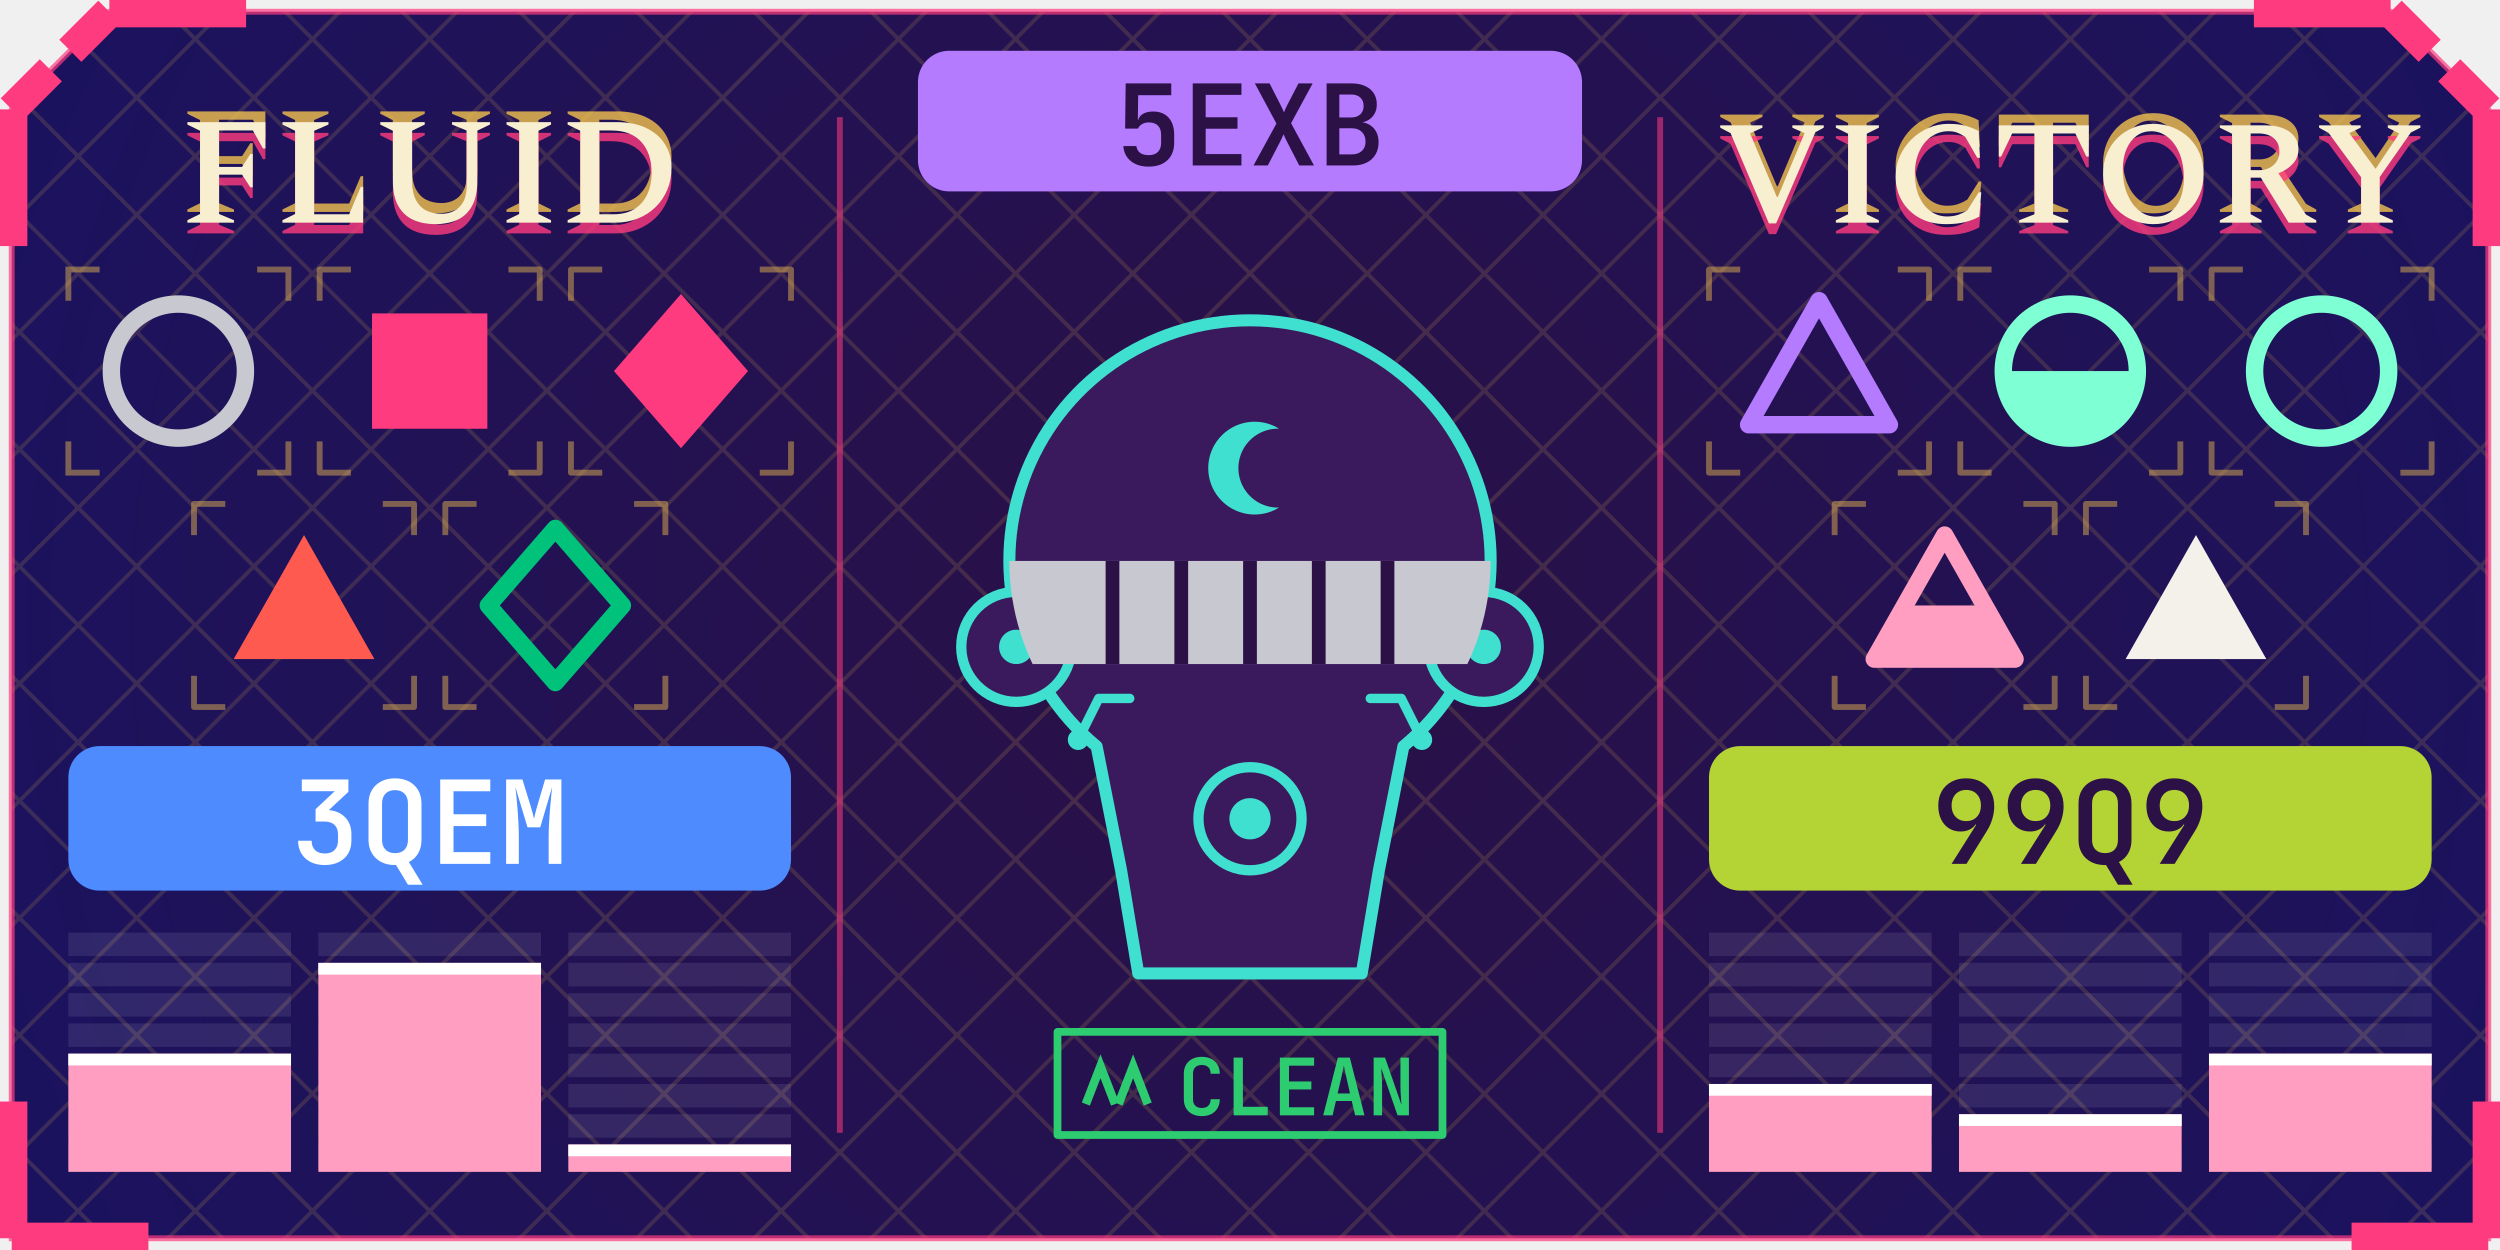
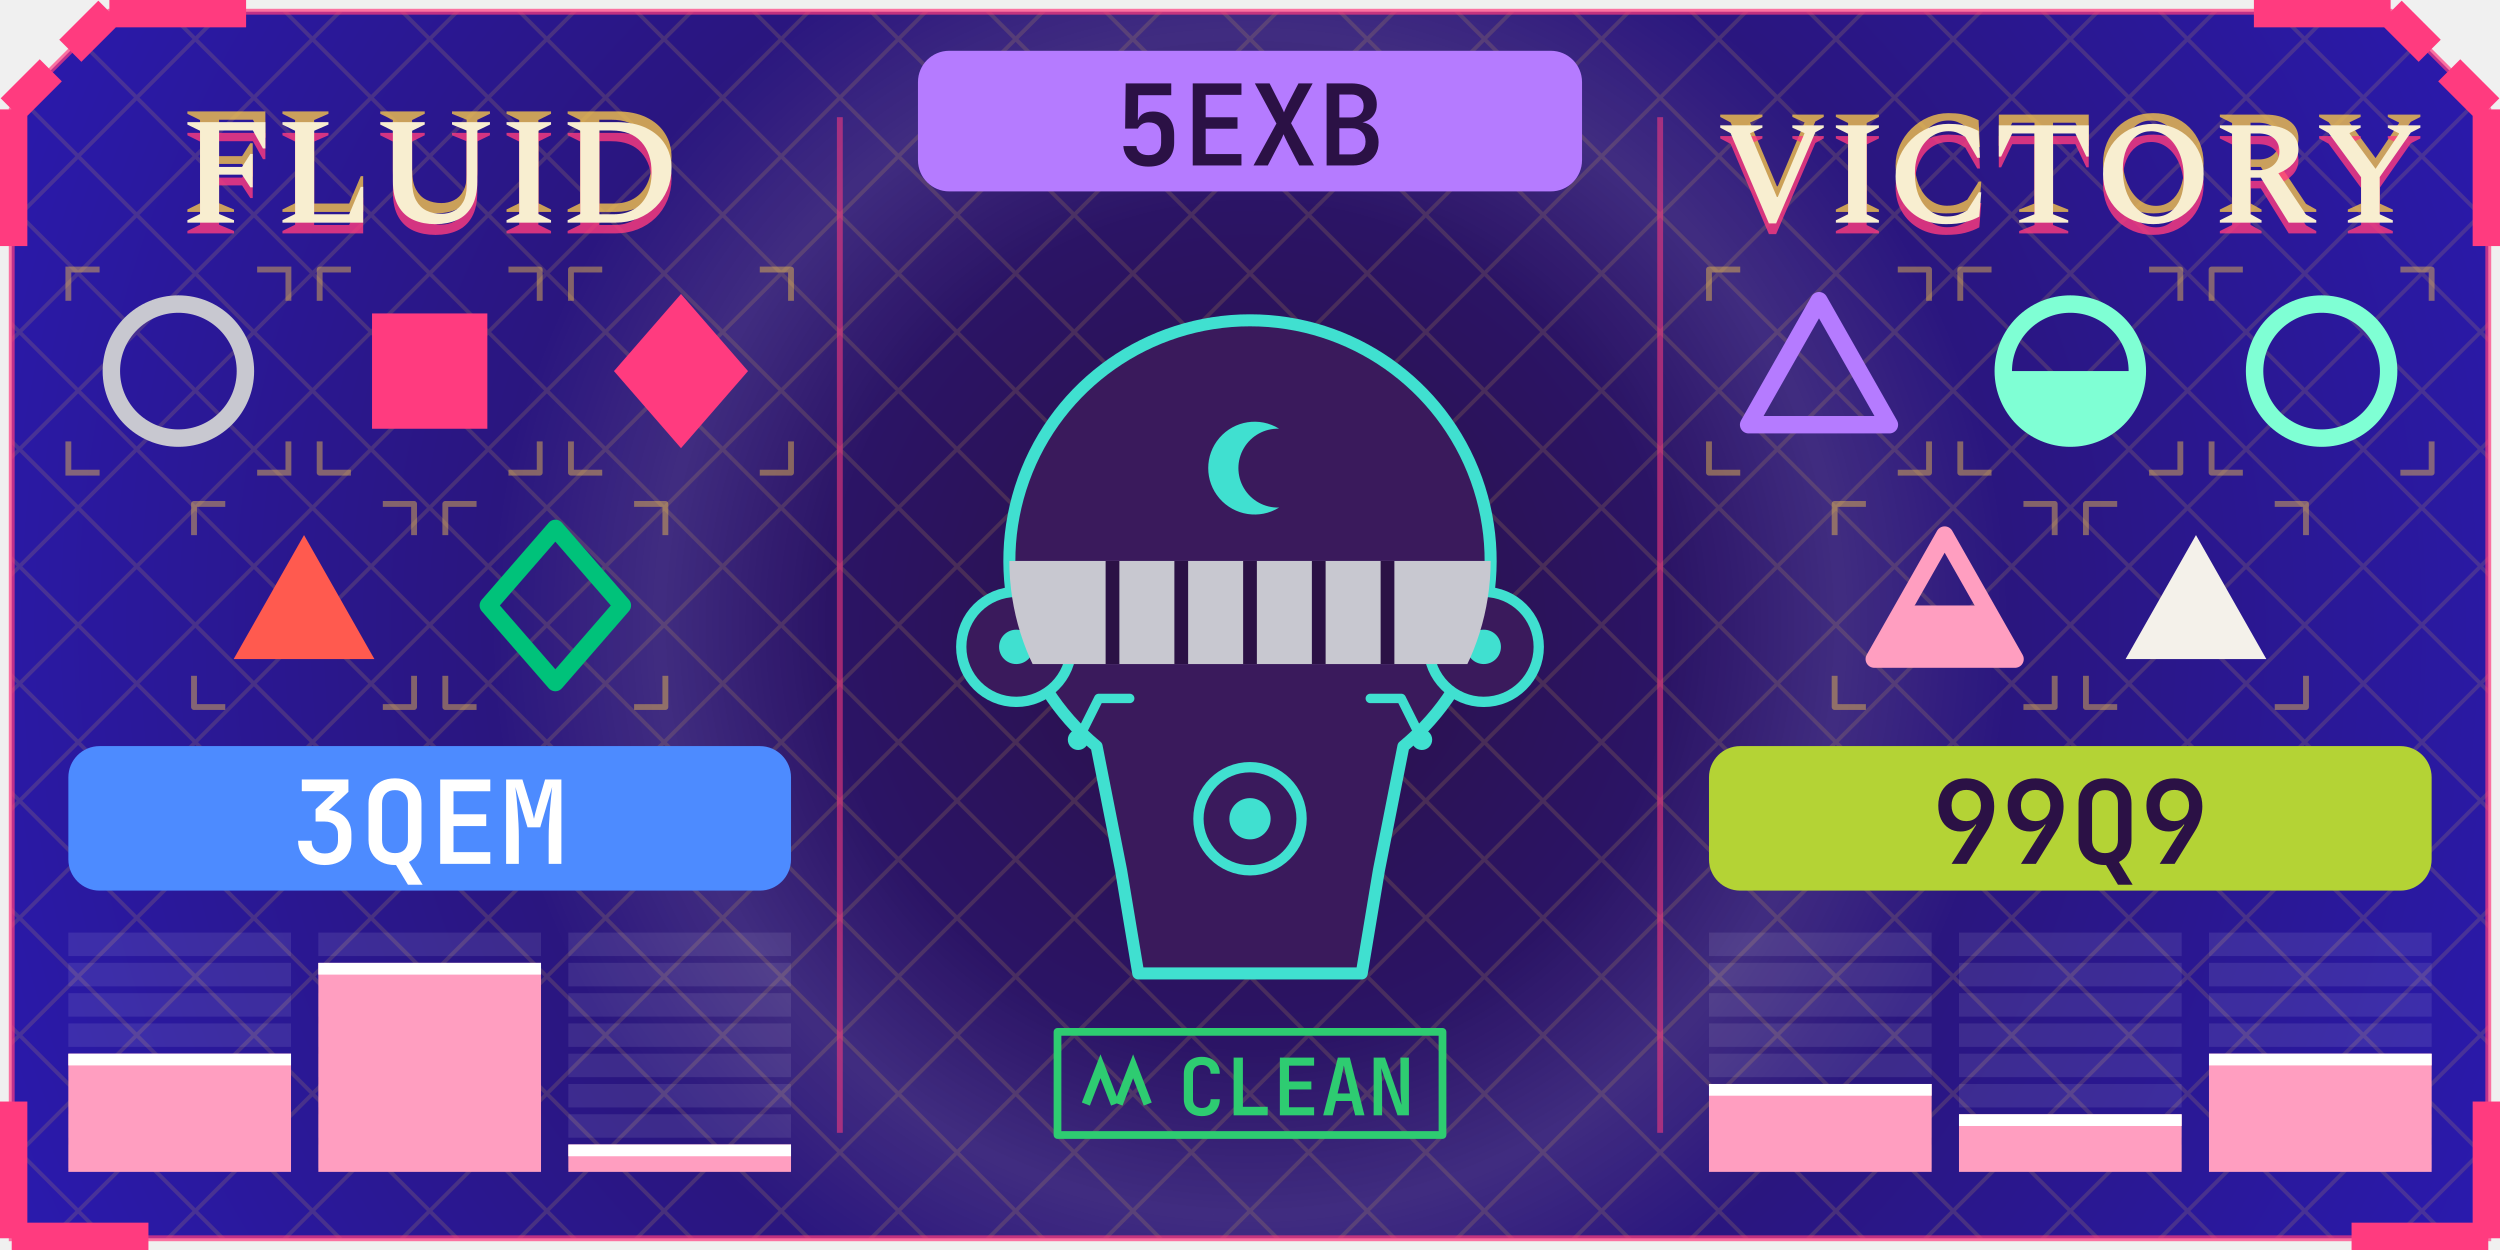
<svg xmlns="http://www.w3.org/2000/svg" viewBox="0 0 960 480" width="320" height="160">
  <defs>
    <radialGradient id="lg0" gradientUnits="userSpaceOnUse" cx="480" cy="240" r="540">
      <stop offset="0" stop-color="#2B1145" />
-       <stop offset="1" stop-color="#1A1260" />
+       <stop offset="1" stop-color="#2A1AB0" />
    </radialGradient>
    <clipPath id="c1">
      <path d="M4.5 42L42 4.5L918 4.5L955.5 42L955.5 475.5L4.5 475.5Z" />
    </clipPath>
-     <clipPath id="c2">
+     <radialGradient id="lg2" gradientUnits="userSpaceOnUse" cx="480" cy="240" r="540">
+       <stop offset="0" stop-color="#FFFFFF" stop-opacity="0" />
+       <stop offset="0.3" stop-color="#FFFFFF" stop-opacity="0" />
+       <stop offset="0.42" stop-color="#FFFFFF" stop-opacity="0.1" />
+       <stop offset="0.54" stop-color="#FFFFFF" stop-opacity="0" />
+       <stop offset="1" stop-color="#FFFFFF" stop-opacity="0" />
+     </radialGradient>
+     <clipPath id="c3">
      <path d="M421.1 286.6C391.08 261.76 379.86 220.76 393.06 184.1C406.26 147.44 441.04 123 480 123C518.96 123 553.74 147.44 566.94 184.1C580.14 220.76 568.92 261.76 538.9 286.6L529.5 334.2L522.9 373.8L437.1 373.8L430.5 334.2Z" />
    </clipPath>
-     <clipPath id="c3">
+     <clipPath id="c4">
      <path d="M761.54 142.5L828.46 142.5L828.46 178.54L761.54 178.54Z" />
    </clipPath>
-     <clipPath id="c4">
+     <clipPath id="c5">
      <path d="M713.29 232.5L780.21 232.5L780.21 268.54L713.29 268.54Z" />
    </clipPath>
  </defs>
  <path d="M4.5 42L42 4.5L918 4.5L955.5 42L955.5 475.5L4.5 475.5Z" fill="url(#lg0)" />
  <g clip-path="url(#c1)">
+     <path d="M0 0L960 0L960 480L0 480Z" fill="url(#lg2)" />
    <path d="M-480 480L0 0M-480 0L0 480M-435 480L45 0M-435 0L45 480M-390 480L90 0M-390 0L90 480M-345 480L135 0M-345 0L135 480M-300 480L180 0M-300 0L180 480M-255 480L225 0M-255 0L225 480M-210 480L270 0M-210 0L270 480M-165 480L315 0M-165 0L315 480M-120 480L360 0M-120 0L360 480M-75 480L405 0M-75 0L405 480M-30 480L450 0M-30 0L450 480M15 480L495 0M15 0L495 480M60 480L540 0M60 0L540 480M105 480L585 0M105 0L585 480M150 480L630 0M150 0L630 480M195 480L675 0M195 0L675 480M240 480L720 0M240 0L720 480M285 480L765 0M285 0L765 480M330 480L810 0M330 0L810 480M375 480L855 0M375 0L855 480M420 480L900 0M420 0L900 480M465 480L945 0M465 0L945 480M510 480L990 0M510 0L990 480M555 480L1035 0M555 0L1035 480M600 480L1080 0M600 0L1080 480M645 480L1125 0M645 0L1125 480M690 480L1170 0M690 0L1170 480M735 480L1215 0M735 0L1215 480M780 480L1260 0M780 0L1260 480M825 480L1305 0M825 0L1305 480M870 480L1350 0M870 0L1350 480M915 480L1395 0M915 0L1395 480" fill="none" stroke="#F2C14E" stroke-opacity="0.15" stroke-width="1.5" />
  </g>
  <path d="M4.5 42L42 4.5L918 4.5L955.5 42L955.5 475.5L4.5 475.5Z" fill="none" stroke="#FF3B7F" stroke-opacity="0.7" stroke-width="2.25" />
  <path d="M4.5 42L4.5 94.5M4.5 42L19.5 27M42 4.5L27 19.5M42 4.5L94.5 4.5M918 4.5L865.5 4.5M918 4.5L933 19.5M955.5 42L940.5 27M955.5 42L955.5 94.5M955.5 475.5L955.5 423M955.5 475.5L903 475.5M4.5 475.5L57 475.5M4.5 475.5L4.5 423" fill="none" stroke="#FF3B7F" stroke-width="12" />
  <path d="M322.5 45L322.5 435M637.5 45L637.5 435" fill="none" stroke="#FF3B7F" stroke-opacity="0.55" stroke-width="2.25" />
  <path d="M421.1 286.6C391.08 261.76 379.86 220.76 393.06 184.1C406.26 147.44 441.04 123 480 123C518.96 123 553.74 147.44 566.94 184.1C580.14 220.76 568.92 261.76 538.9 286.6L529.5 334.2L522.9 373.8L437.1 373.8L430.5 334.2Z" fill="#3A1A5C" />
  <path d="M421.1 286.6C391.08 261.76 379.86 220.76 393.06 184.1C406.26 147.44 441.04 123 480 123C518.96 123 553.74 147.44 566.94 184.1C580.14 220.76 568.92 261.76 538.9 286.6L529.5 334.2L522.9 373.8L437.1 373.8L430.5 334.2Z" fill="none" stroke="#40E0D0" stroke-width="4.62" stroke-linecap="round" stroke-linejoin="round" />
  <path d="M411.36 248.4C411.36 260.06 401.9 269.52 390.24 269.52C378.58 269.52 369.12 260.06 369.12 248.4C369.12 236.74 378.58 227.28 390.24 227.28C401.9 227.28 411.36 236.74 411.36 248.4" fill="#3A1A5C" />
  <path d="M411.36 248.4C411.36 260.06 401.9 269.52 390.24 269.52C378.58 269.52 369.12 260.06 369.12 248.4C369.12 236.74 378.58 227.28 390.24 227.28C401.9 227.28 411.36 236.74 411.36 248.4" fill="none" stroke="#40E0D0" stroke-width="3.96" stroke-linecap="round" stroke-linejoin="round" />
  <path d="M396.84 248.4C396.84 252.05 393.89 255 390.24 255C386.59 255 383.64 252.05 383.64 248.4C383.64 244.75 386.59 241.8 390.24 241.8C393.89 241.8 396.84 244.75 396.84 248.4" fill="#40E0D0" />
  <path d="M590.88 248.4C590.88 260.06 581.42 269.52 569.76 269.52C558.1 269.52 548.64 260.06 548.64 248.4C548.64 236.74 558.1 227.28 569.76 227.28C581.42 227.28 590.88 236.74 590.88 248.4" fill="#3A1A5C" />
  <path d="M590.88 248.4C590.88 260.06 581.42 269.52 569.76 269.52C558.1 269.52 548.64 260.06 548.64 248.4C548.64 236.74 558.1 227.28 569.76 227.28C581.42 227.28 590.88 236.74 590.88 248.4" fill="none" stroke="#40E0D0" stroke-width="3.96" stroke-linecap="round" stroke-linejoin="round" />
  <path d="M576.36 248.4C576.36 252.05 573.41 255 569.76 255C566.11 255 563.16 252.05 563.16 248.4C563.16 244.75 566.11 241.8 569.76 241.8C573.41 241.8 576.36 244.75 576.36 248.4" fill="#40E0D0" />
  <path d="M491.18 194.9C483.71 199.54 473.98 198.03 468.25 191.36C462.53 184.69 462.53 174.83 468.25 168.16C473.98 161.49 483.71 159.98 491.18 164.62L491.18 164.62C485.66 164.44 480.47 167.29 477.66 172.05C474.84 176.8 474.84 182.72 477.66 187.47C480.47 192.23 485.66 195.08 491.18 194.9Z" fill="#40E0D0" />
-   <g clip-path="url(#c2)">
+   <g clip-path="url(#c3)">
    <path d="M387.6 215.4L572.4 215.4L572.4 255L387.6 255Z" fill="#C8C8D0" />
    <path d="M424.56 215.4L429.84 215.4L429.84 255L424.56 255Z" fill="#2B1145" />
    <path d="M450.96 215.4L456.24 215.4L456.24 255L450.96 255Z" fill="#2B1145" />
    <path d="M477.36 215.4L482.64 215.4L482.64 255L477.36 255Z" fill="#2B1145" />
    <path d="M503.76 215.4L509.04 215.4L509.04 255L503.76 255Z" fill="#2B1145" />
    <path d="M530.16 215.4L535.44 215.4L535.44 255L530.16 255Z" fill="#2B1145" />
  </g>
  <path d="M499.8 314.4C499.8 325.34 490.94 334.2 480 334.2C469.06 334.2 460.2 325.34 460.2 314.4C460.2 303.46 469.06 294.6 480 294.6C490.94 294.6 499.8 303.46 499.8 314.4" fill="none" stroke="#40E0D0" stroke-width="3.96" stroke-linecap="round" stroke-linejoin="round" />
  <path d="M487.92 314.4C487.92 318.77 484.37 322.32 480 322.32C475.63 322.32 472.08 318.77 472.08 314.4C472.08 310.03 475.63 306.48 480 306.48C484.37 306.48 487.92 310.03 487.92 314.4" fill="#40E0D0" />
  <path d="M433.8 268.2L421.92 268.2L414 284.04" fill="none" stroke="#40E0D0" stroke-width="3.63" stroke-linecap="round" stroke-linejoin="round" />
  <path d="M417.96 284.04C417.96 286.23 416.19 288 414 288C411.81 288 410.04 286.23 410.04 284.04C410.04 281.85 411.81 280.08 414 280.08C416.19 280.08 417.96 281.85 417.96 284.04" fill="#40E0D0" />
  <path d="M526.2 268.2L538.08 268.2L546 284.04" fill="none" stroke="#40E0D0" stroke-width="3.63" stroke-linecap="round" stroke-linejoin="round" />
  <path d="M549.96 284.04C549.96 286.23 548.19 288 546 288C543.81 288 542.04 286.23 542.04 284.04C542.04 281.85 543.81 280.08 546 280.08C548.19 280.08 549.96 281.85 549.96 284.04" fill="#40E0D0" />
  <path d="M406.08 396.24L553.92 396.24L553.92 435.84L406.08 435.84Z" fill="none" stroke="#2ECC71" stroke-width="2.97" stroke-linejoin="round" />
  <path d="M416.97 423.96L422.58 409.44L428.19 423.96M429.51 423.96L435.12 409.44L440.73 423.96" fill="none" stroke="#2ECC71" stroke-width="3.3" />
  <path d="M461.51 428.59Q459.41 428.59 457.85 427.8Q456.29 427.01 455.44 425.54Q454.59 424.07 454.59 422.1L454.59 412.32Q454.59 410.32 455.44 408.86Q456.29 407.4 457.85 406.61Q459.41 405.82 461.51 405.82Q463.63 405.82 465.17 406.63Q466.7 407.43 467.55 408.87Q468.4 410.32 468.4 412.32L464.88 412.32Q464.88 410.68 464 409.82Q463.12 408.95 461.51 408.95Q459.9 408.95 459 409.82Q458.11 410.68 458.11 412.32L458.11 422.1Q458.11 423.71 459 424.59Q459.9 425.47 461.51 425.47Q463.12 425.47 464 424.59Q464.88 423.71 464.88 422.1L468.4 422.1Q468.4 424.04 467.55 425.51Q466.7 426.98 465.17 427.79Q463.63 428.59 461.51 428.59ZM473.71 428.29L473.71 406.13L477.27 406.13L477.27 425.01L486.8 425.01L486.8 428.29ZM491.47 428.29L491.47 406.13L504.62 406.13L504.62 409.22L494.97 409.22L494.97 415.27L503.56 415.27L503.56 418.36L494.97 418.36L494.97 425.19L504.62 425.19L504.62 428.29ZM508.11 428.29L513.73 406.13L518.34 406.13L523.96 428.29L520.38 428.29L519.07 422.79L513 422.79L511.72 428.29ZM513.64 419.88L518.4 419.88L517.01 413.72Q516.64 412.14 516.39 410.89Q516.13 409.65 516.04 409.16Q515.94 409.65 515.7 410.88Q515.46 412.11 515.09 413.69ZM527.48 428.29L527.48 406.13L531.85 406.13L538.17 424.28Q538.11 423.37 538 422.11Q537.9 420.85 537.83 419.5Q537.77 418.15 537.77 417.09L537.77 406.13L541.02 406.13L541.02 428.29L536.65 428.29L530.37 410.13Q530.46 410.95 530.53 412.17Q530.61 413.38 530.67 414.67Q530.73 415.96 530.73 417.06L530.73 428.29Z" fill="#2ECC71" />
  <path d="M71.96 81.38L71.96 80.44L76.81 78.04L76.81 46.1L71.96 43.7L71.96 42.77L101.91 42.77L101.91 52.89L100.97 52.89L97.11 45.98L84.12 45.98L84.12 59.96L92.96 59.96L96.12 54.99L97.05 54.99L97.05 67.8L96.12 67.8L92.96 62.95L84.12 62.95L84.12 78.04L89.86 80.44L89.86 81.38ZM108.46 81.38L108.46 80.44L113.32 78.04L113.32 46.1L108.46 43.7L108.46 42.77L126.13 42.77L126.13 43.7L120.63 46.1L120.63 78.16L134.08 78.16L138.53 67.63L139.46 67.63L139.46 81.38ZM167.25 81.96Q162.46 81.96 158.77 80.32Q155.08 78.68 152.98 75.03Q150.87 71.37 150.87 65.46L150.87 46.1L146.02 43.7L146.02 42.77L163.1 42.77L163.1 43.7L158.24 46.1L158.24 65.11Q158.24 69.97 159.76 72.78Q161.29 75.58 163.83 76.78Q166.37 77.98 169.53 77.98Q172.11 77.98 174.3 76.9Q176.5 75.82 177.84 73.45Q179.19 71.08 179.19 67.16L179.19 45.98L173.57 43.7L173.57 42.77L188.14 42.77L188.14 43.7L183.28 46.04L183.28 65.46Q183.28 71.37 181.23 75.03Q179.19 78.68 175.56 80.32Q171.93 81.96 167.25 81.96ZM194.51 81.38L194.51 80.44L199.37 78.04L199.37 46.1L194.51 43.7L194.51 42.77L211.6 42.77L211.6 43.7L206.74 46.1L206.74 78.04L211.6 80.44L211.6 81.38ZM217.97 81.38L217.97 80.44L222.83 78.04L222.83 46.1L217.97 43.7L217.97 42.77L236.75 42.77Q243.48 42.77 248.19 45.05Q252.9 47.33 255.38 51.31Q257.87 55.28 257.87 60.31Q257.87 64.88 256.26 68.71Q254.65 72.54 251.76 75.38Q248.86 78.22 244.91 79.8Q240.96 81.38 236.34 81.38ZM234.76 45.98L230.14 45.98L230.14 78.16L235.64 78.16Q240.26 78.16 243.51 76.2Q246.75 74.24 248.48 70.64Q250.21 67.04 250.21 62.13Q250.21 54.76 246.26 50.37Q242.31 45.98 234.76 45.98Z" fill="#F2C14E" fill-opacity="0.8" />
  <path d="M71.96 89.63L71.96 88.69L76.81 86.29L76.81 54.35L71.96 51.95L71.96 51.02L101.91 51.02L101.91 61.14L100.97 61.14L97.11 54.23L84.12 54.23L84.12 68.21L92.96 68.21L96.12 63.24L97.05 63.24L97.05 76.05L96.12 76.05L92.96 71.2L84.12 71.2L84.12 86.29L89.86 88.69L89.86 89.63ZM108.46 89.63L108.46 88.69L113.32 86.29L113.32 54.35L108.46 51.95L108.46 51.02L126.13 51.02L126.13 51.95L120.63 54.35L120.63 86.41L134.08 86.41L138.53 75.88L139.46 75.88L139.46 89.63ZM167.25 90.21Q162.46 90.21 158.77 88.57Q155.08 86.93 152.98 83.28Q150.87 79.62 150.87 73.71L150.87 54.35L146.02 51.95L146.02 51.02L163.1 51.02L163.1 51.95L158.24 54.35L158.24 73.36Q158.24 78.22 159.76 81.03Q161.29 83.83 163.83 85.03Q166.37 86.23 169.53 86.23Q172.11 86.23 174.3 85.15Q176.5 84.07 177.84 81.7Q179.19 79.33 179.19 75.41L179.19 54.23L173.57 51.95L173.57 51.02L188.14 51.02L188.14 51.95L183.28 54.29L183.28 73.71Q183.28 79.62 181.23 83.28Q179.19 86.93 175.56 88.57Q171.93 90.21 167.25 90.21ZM194.51 89.63L194.51 88.69L199.37 86.29L199.37 54.35L194.51 51.95L194.51 51.02L211.6 51.02L211.6 51.95L206.74 54.35L206.74 86.29L211.6 88.69L211.6 89.63ZM217.97 89.63L217.97 88.69L222.83 86.29L222.83 54.35L217.97 51.95L217.97 51.02L236.75 51.02Q243.48 51.02 248.19 53.3Q252.9 55.58 255.38 59.56Q257.87 63.53 257.87 68.57Q257.87 73.13 256.26 76.96Q254.65 80.79 251.76 83.63Q248.86 86.47 244.91 88.05Q240.96 89.63 236.34 89.63ZM234.76 54.23L230.14 54.23L230.14 86.41L235.64 86.41Q240.26 86.41 243.51 84.45Q246.75 82.49 248.48 78.89Q250.21 75.29 250.21 70.38Q250.21 63.01 246.26 58.62Q242.31 54.23 234.76 54.23Z" fill="#FF3B7F" fill-opacity="0.8" />
  <path d="M71.96 85.5L71.96 84.56L76.81 82.17L76.81 50.22L71.96 47.83L71.96 46.89L101.91 46.89L101.91 57.01L100.97 57.01L97.11 50.11L84.12 50.11L84.12 64.09L92.96 64.09L96.12 59.12L97.05 59.12L97.05 71.93L96.12 71.93L92.96 67.07L84.12 67.07L84.12 82.17L89.86 84.56L89.86 85.5ZM108.46 85.5L108.46 84.56L113.32 82.17L113.32 50.22L108.46 47.83L108.46 46.89L126.13 46.89L126.13 47.83L120.63 50.22L120.63 82.28L134.08 82.28L138.53 71.75L139.46 71.75L139.46 85.5ZM167.25 86.08Q162.46 86.08 158.77 84.45Q155.08 82.81 152.98 79.15Q150.87 75.5 150.87 69.59L150.87 50.22L146.02 47.83L146.02 46.89L163.1 46.89L163.1 47.83L158.24 50.22L158.24 69.24Q158.24 74.09 159.76 76.9Q161.29 79.71 163.83 80.91Q166.37 82.11 169.53 82.11Q172.11 82.11 174.3 81.02Q176.5 79.94 177.84 77.57Q179.19 75.2 179.19 71.28L179.19 50.11L173.57 47.83L173.57 46.89L188.14 46.89L188.14 47.83L183.28 50.17L183.28 69.59Q183.28 75.5 181.23 79.15Q179.19 82.81 175.56 84.45Q171.93 86.08 167.25 86.08ZM194.51 85.5L194.51 84.56L199.37 82.17L199.37 50.22L194.51 47.83L194.51 46.89L211.6 46.89L211.6 47.83L206.74 50.22L206.74 82.17L211.6 84.56L211.6 85.5ZM217.97 85.5L217.97 84.56L222.83 82.17L222.83 50.22L217.97 47.83L217.97 46.89L236.75 46.89Q243.48 46.89 248.19 49.17Q252.9 51.45 255.38 55.43Q257.87 59.41 257.87 64.44Q257.87 69 256.26 72.83Q254.65 76.67 251.76 79.5Q248.86 82.34 244.91 83.92Q240.96 85.5 236.34 85.5ZM234.76 50.11L230.14 50.11L230.14 82.28L235.64 82.28Q240.26 82.28 243.51 80.32Q246.75 78.36 248.48 74.77Q250.21 71.17 250.21 66.25Q250.21 58.88 246.26 54.5Q242.31 50.11 234.76 50.11Z" fill="#F8EED0" />
  <path d="M679.26 81.66L664.54 47L660.57 44.91L660.57 44L676.77 44L676.77 44.91L672.01 47.06L682.32 71.52L682.66 71.52L692.96 47L688.26 44.91L688.26 44L700.32 44L700.32 44.91L697.1 46.66L682.03 81.66ZM704.97 81.38L704.97 80.47L709.67 78.15L709.67 47.23L704.97 44.91L704.97 44L721.5 44L721.5 44.91L716.8 47.23L716.8 78.15L721.5 80.47L721.5 81.38ZM747.27 81.94Q741.38 81.94 737.04 79.53Q732.71 77.13 730.31 72.97Q727.9 68.8 727.9 63.54Q727.9 59.4 729.54 55.78Q731.18 52.16 734.01 49.38Q736.85 46.61 740.5 45.02Q744.15 43.44 748.17 43.44Q751.06 43.44 753.07 43.8Q755.08 44.17 756.64 44.77Q758.19 45.36 759.78 46.15L760.29 56.46L759.27 56.46L754.68 48.48Q752.98 47.34 751.57 46.81Q750.15 46.27 748.28 46.27Q744.6 46.27 741.66 48.31Q738.71 50.34 737.02 54.03Q735.32 57.71 735.32 62.52Q735.32 67.67 736.96 71.35Q738.6 75.03 741.4 77.01Q744.21 79 747.66 79Q750.21 79 752.05 78.32Q753.89 77.64 755.42 76.68L759.84 69.71L760.8 69.71L760.06 79.05Q757.68 80.36 754.65 81.15Q751.63 81.94 747.27 81.94ZM775.35 81.38L775.35 80.47L781.24 78.15L781.24 47.12L772.69 47.12L768.44 56.01L767.54 56.01L767.54 44L802.08 44L802.08 56.01L801.17 56.01L796.93 47.12L788.37 47.12L788.37 78.15L794.21 80.47L794.21 81.38ZM826.88 81.94Q822.75 81.94 819.21 80.5Q815.67 79.05 813.06 76.48Q810.46 73.9 809.01 70.36Q807.57 66.82 807.57 62.69Q807.57 58.5 809.01 54.99Q810.46 51.48 813.06 48.9Q815.67 46.32 819.21 44.88Q822.75 43.44 826.88 43.44Q831.01 43.44 834.55 44.88Q838.09 46.32 840.7 48.9Q843.3 51.48 844.75 54.99Q846.19 58.5 846.19 62.69Q846.19 66.82 844.75 70.36Q843.3 73.9 840.7 76.48Q838.09 79.05 834.55 80.5Q831.01 81.94 826.88 81.94ZM827.9 79.05Q831.07 79.05 833.48 77.24Q835.88 75.43 837.24 72.15Q838.6 68.86 838.6 64.39Q838.6 58.89 836.93 54.82Q835.26 50.74 832.4 48.5Q829.54 46.27 826.03 46.27Q822.86 46.27 820.42 48.05Q817.99 49.83 816.57 53.12Q815.16 56.4 815.16 60.88Q815.16 66.37 816.89 70.45Q818.61 74.52 821.47 76.79Q824.33 79.05 827.9 79.05ZM852.42 81.38L852.42 80.47L857.12 78.15L857.12 47.23L852.42 44.91L852.42 44L869.8 44Q875.75 44 879.17 46.47Q882.6 48.93 882.6 53.23Q882.6 56.4 880.48 58.75Q878.35 61.1 874.9 62.41L885.49 78.26L889.45 80.47L889.45 81.38L878.86 81.38L868.16 64.1L864.2 64.1L864.2 78.09L868.44 80.47L868.44 81.38ZM867.08 47.12L864.2 47.12L864.2 61.22L867.42 61.22Q870.93 61.22 873.11 59.21Q875.29 57.2 875.29 54.08Q875.29 50.8 873.14 48.96Q870.99 47.12 867.08 47.12ZM901.57 81.38L901.57 80.47L906.66 78.15L906.66 63.93L894.21 46.95L890.53 44.91L890.53 44L906.49 44L906.49 44.91L902.25 46.95L902.25 47.17L912.21 60.71L921.22 47.29L921.22 47.06L916.91 44.91L916.91 44L929.43 44L929.43 44.91L925.75 46.78L913.8 63.88L913.8 78.15L918.84 80.47L918.84 81.38Z" fill="#F2C14E" fill-opacity="0.8" />
  <path d="M679.26 89.91L664.54 55.25L660.57 53.16L660.57 52.25L676.77 52.25L676.77 53.16L672.01 55.31L682.32 79.77L682.66 79.77L692.96 55.25L688.26 53.16L688.26 52.25L700.32 52.25L700.32 53.16L697.1 54.91L682.03 89.91ZM704.97 89.63L704.97 88.72L709.67 86.4L709.67 55.48L704.97 53.16L704.97 52.25L721.5 52.25L721.5 53.16L716.8 55.48L716.8 86.4L721.5 88.72L721.5 89.63ZM747.27 90.19Q741.38 90.19 737.04 87.78Q732.71 85.38 730.31 81.22Q727.9 77.05 727.9 71.79Q727.9 67.65 729.54 64.03Q731.18 60.41 734.01 57.63Q736.85 54.86 740.5 53.27Q744.15 51.69 748.17 51.69Q751.06 51.69 753.07 52.05Q755.08 52.42 756.64 53.02Q758.19 53.61 759.78 54.4L760.29 64.71L759.27 64.71L754.68 56.73Q752.98 55.59 751.57 55.06Q750.15 54.52 748.28 54.52Q744.6 54.52 741.66 56.56Q738.71 58.59 737.02 62.28Q735.32 65.96 735.32 70.77Q735.32 75.92 736.96 79.6Q738.6 83.28 741.4 85.26Q744.21 87.25 747.66 87.25Q750.21 87.25 752.05 86.57Q753.89 85.89 755.42 84.93L759.84 77.96L760.8 77.96L760.06 87.3Q757.68 88.61 754.65 89.4Q751.63 90.19 747.27 90.19ZM775.35 89.63L775.35 88.72L781.24 86.4L781.24 55.37L772.69 55.37L768.44 64.26L767.54 64.26L767.54 52.25L802.08 52.25L802.08 64.26L801.17 64.26L796.93 55.37L788.37 55.37L788.37 86.4L794.21 88.72L794.21 89.63ZM826.88 90.19Q822.75 90.19 819.21 88.75Q815.67 87.3 813.06 84.73Q810.46 82.15 809.01 78.61Q807.57 75.07 807.57 70.94Q807.57 66.75 809.01 63.24Q810.46 59.73 813.06 57.15Q815.67 54.57 819.21 53.13Q822.75 51.69 826.88 51.69Q831.01 51.69 834.55 53.13Q838.09 54.57 840.7 57.15Q843.3 59.73 844.75 63.24Q846.19 66.75 846.19 70.94Q846.19 75.07 844.75 78.61Q843.3 82.15 840.7 84.73Q838.09 87.3 834.55 88.75Q831.01 90.19 826.88 90.19ZM827.9 87.3Q831.07 87.3 833.48 85.49Q835.88 83.68 837.24 80.4Q838.6 77.11 838.6 72.64Q838.6 67.14 836.93 63.07Q835.26 58.99 832.4 56.75Q829.54 54.52 826.03 54.52Q822.86 54.52 820.42 56.3Q817.99 58.08 816.57 61.37Q815.16 64.65 815.16 69.13Q815.16 74.62 816.89 78.7Q818.61 82.77 821.47 85.04Q824.33 87.3 827.9 87.3ZM852.42 89.63L852.42 88.72L857.12 86.4L857.12 55.48L852.42 53.16L852.42 52.25L869.8 52.25Q875.75 52.25 879.17 54.72Q882.6 57.18 882.6 61.48Q882.6 64.65 880.48 67Q878.35 69.35 874.9 70.66L885.49 86.51L889.45 88.72L889.45 89.63L878.86 89.63L868.16 72.35L864.2 72.35L864.2 86.34L868.44 88.72L868.44 89.63ZM867.08 55.37L864.2 55.37L864.2 69.47L867.42 69.47Q870.93 69.47 873.11 67.46Q875.29 65.45 875.29 62.33Q875.29 59.05 873.14 57.21Q870.99 55.37 867.08 55.37ZM901.57 89.63L901.57 88.72L906.66 86.4L906.66 72.18L894.21 55.2L890.53 53.16L890.53 52.25L906.49 52.25L906.49 53.16L902.25 55.2L902.25 55.42L912.21 68.96L921.22 55.54L921.22 55.31L916.91 53.16L916.91 52.25L929.43 52.25L929.43 53.16L925.75 55.03L913.8 72.13L913.8 86.4L918.84 88.72L918.84 89.63Z" fill="#FF3B7F" fill-opacity="0.8" />
  <path d="M679.26 85.78L664.54 51.13L660.57 49.03L660.57 48.13L676.77 48.13L676.77 49.03L672.01 51.19L682.32 75.65L682.66 75.65L692.96 51.13L688.26 49.03L688.26 48.13L700.32 48.13L700.32 49.03L697.1 50.79L682.03 85.78ZM704.97 85.5L704.97 84.59L709.67 82.27L709.67 51.36L704.97 49.03L704.97 48.13L721.5 48.13L721.5 49.03L716.8 51.36L716.8 82.27L721.5 84.59L721.5 85.5ZM747.27 86.07Q741.38 86.07 737.04 83.66Q732.71 81.25 730.31 77.09Q727.9 72.93 727.9 67.66Q727.9 63.53 729.54 59.91Q731.18 56.28 734.01 53.51Q736.85 50.73 740.5 49.15Q744.15 47.56 748.17 47.56Q751.06 47.56 753.07 47.93Q755.08 48.3 756.64 48.89Q758.19 49.49 759.78 50.28L760.29 60.59L759.27 60.59L754.68 52.6Q752.98 51.47 751.57 50.93Q750.15 50.39 748.28 50.39Q744.6 50.39 741.66 52.43Q738.71 54.47 737.02 58.15Q735.32 61.83 735.32 66.64Q735.32 71.8 736.96 75.48Q738.6 79.16 741.4 81.14Q744.21 83.12 747.66 83.12Q750.21 83.12 752.05 82.44Q753.89 81.76 755.42 80.8L759.84 73.84L760.8 73.84L760.06 83.18Q757.68 84.48 754.65 85.27Q751.63 86.07 747.27 86.07ZM775.35 85.5L775.35 84.59L781.24 82.27L781.24 51.24L772.69 51.24L768.44 60.13L767.54 60.13L767.54 48.13L802.08 48.13L802.08 60.13L801.17 60.13L796.93 51.24L788.37 51.24L788.37 82.27L794.21 84.59L794.21 85.5ZM826.88 86.07Q822.75 86.07 819.21 84.62Q815.67 83.18 813.06 80.6Q810.46 78.03 809.01 74.49Q807.57 70.95 807.57 66.81Q807.57 62.62 809.01 59.11Q810.46 55.6 813.06 53.03Q815.67 50.45 819.21 49.01Q822.75 47.56 826.88 47.56Q831.01 47.56 834.55 49.01Q838.09 50.45 840.7 53.03Q843.3 55.6 844.75 59.11Q846.19 62.62 846.19 66.81Q846.19 70.95 844.75 74.49Q843.3 78.03 840.7 80.6Q838.09 83.18 834.55 84.62Q831.01 86.07 826.88 86.07ZM827.9 83.18Q831.07 83.18 833.48 81.37Q835.88 79.55 837.24 76.27Q838.6 72.99 838.6 68.51Q838.6 63.02 836.93 58.94Q835.26 54.87 832.4 52.63Q829.54 50.39 826.03 50.39Q822.86 50.39 820.42 52.18Q817.99 53.96 816.57 57.24Q815.16 60.53 815.16 65Q815.16 70.49 816.89 74.57Q818.61 78.65 821.47 80.91Q824.33 83.18 827.9 83.18ZM852.42 85.5L852.42 84.59L857.12 82.27L857.12 51.36L852.42 49.03L852.42 48.13L869.8 48.13Q875.75 48.13 879.17 50.59Q882.6 53.05 882.6 57.36Q882.6 60.53 880.48 62.88Q878.35 65.23 874.9 66.53L885.49 82.39L889.45 84.59L889.45 85.5L878.86 85.5L868.16 68.23L864.2 68.23L864.2 82.22L868.44 84.59L868.44 85.5ZM867.08 51.24L864.2 51.24L864.2 65.34L867.42 65.34Q870.93 65.34 873.11 63.33Q875.29 61.32 875.29 58.21Q875.29 54.92 873.14 53.08Q870.99 51.24 867.08 51.24ZM901.57 85.5L901.57 84.59L906.66 82.27L906.66 68.06L894.21 51.07L890.53 49.03L890.53 48.13L906.49 48.13L906.49 49.03L902.25 51.07L902.25 51.3L912.21 64.83L921.22 51.41L921.22 51.19L916.91 49.03L916.91 48.13L929.43 48.13L929.43 49.03L925.75 50.9L913.8 68L913.8 82.27L918.84 84.59L918.84 85.5Z" fill="#F8EED0" />
  <path d="M26.25 439.5L111.75 439.5L111.75 448.5L26.25 448.5Z" fill="#FFFFFF" fill-opacity="0.09" />
  <path d="M26.25 427.88L111.75 427.88L111.75 436.88L26.25 436.88Z" fill="#FFFFFF" fill-opacity="0.09" />
  <path d="M26.25 416.25L111.75 416.25L111.75 425.25L26.25 425.25Z" fill="#FFFFFF" fill-opacity="0.09" />
  <path d="M26.25 404.62L111.75 404.62L111.75 413.62L26.25 413.62Z" fill="#FFFFFF" fill-opacity="0.09" />
  <path d="M26.25 393L111.75 393L111.75 402L26.25 402Z" fill="#FFFFFF" fill-opacity="0.09" />
  <path d="M26.25 381.38L111.75 381.38L111.75 390.38L26.25 390.38Z" fill="#FFFFFF" fill-opacity="0.09" />
  <path d="M26.25 369.75L111.75 369.75L111.75 378.75L26.25 378.75Z" fill="#FFFFFF" fill-opacity="0.09" />
  <path d="M26.25 358.12L111.75 358.12L111.75 367.12L26.25 367.12Z" fill="#FFFFFF" fill-opacity="0.09" />
  <path d="M26.25 404.62L111.75 404.62L111.75 450L26.25 450Z" fill="#FF9EC0" />
  <path d="M26.25 404.62L111.75 404.62L111.75 409.12L26.25 409.12Z" fill="#FFFFFF" />
  <path d="M122.25 439.5L207.75 439.5L207.75 448.5L122.25 448.5Z" fill="#FFFFFF" fill-opacity="0.09" />
  <path d="M122.25 427.88L207.75 427.88L207.75 436.88L122.25 436.88Z" fill="#FFFFFF" fill-opacity="0.09" />
  <path d="M122.25 416.25L207.75 416.25L207.75 425.25L122.25 425.25Z" fill="#FFFFFF" fill-opacity="0.09" />
  <path d="M122.25 404.62L207.75 404.62L207.75 413.62L122.25 413.62Z" fill="#FFFFFF" fill-opacity="0.09" />
  <path d="M122.25 393L207.75 393L207.75 402L122.25 402Z" fill="#FFFFFF" fill-opacity="0.09" />
  <path d="M122.25 381.38L207.75 381.38L207.75 390.38L122.25 390.38Z" fill="#FFFFFF" fill-opacity="0.09" />
  <path d="M122.25 369.75L207.75 369.75L207.75 378.75L122.25 378.75Z" fill="#FFFFFF" fill-opacity="0.09" />
  <path d="M122.25 358.12L207.75 358.12L207.75 367.12L122.25 367.12Z" fill="#FFFFFF" fill-opacity="0.09" />
  <path d="M122.25 369.75L207.75 369.75L207.75 450L122.25 450Z" fill="#FF9EC0" />
  <path d="M122.25 369.75L207.75 369.75L207.75 374.25L122.25 374.25Z" fill="#FFFFFF" />
  <path d="M218.25 439.5L303.75 439.5L303.75 448.5L218.25 448.5Z" fill="#FFFFFF" fill-opacity="0.09" />
  <path d="M218.25 427.88L303.75 427.88L303.75 436.88L218.25 436.88Z" fill="#FFFFFF" fill-opacity="0.09" />
  <path d="M218.25 416.25L303.75 416.25L303.75 425.25L218.25 425.25Z" fill="#FFFFFF" fill-opacity="0.09" />
  <path d="M218.25 404.62L303.75 404.62L303.75 413.62L218.25 413.62Z" fill="#FFFFFF" fill-opacity="0.09" />
  <path d="M218.25 393L303.75 393L303.75 402L218.25 402Z" fill="#FFFFFF" fill-opacity="0.09" />
  <path d="M218.25 381.38L303.75 381.38L303.75 390.38L218.25 390.38Z" fill="#FFFFFF" fill-opacity="0.09" />
  <path d="M218.25 369.75L303.75 369.75L303.75 378.75L218.25 378.75Z" fill="#FFFFFF" fill-opacity="0.09" />
  <path d="M218.25 358.12L303.75 358.12L303.75 367.12L218.25 367.12Z" fill="#FFFFFF" fill-opacity="0.09" />
  <path d="M218.25 439.5L303.75 439.5L303.75 450L218.25 450Z" fill="#FF9EC0" />
  <path d="M218.25 439.5L303.75 439.5L303.75 444L218.25 444Z" fill="#FFFFFF" />
  <path d="M656.25 439.5L741.75 439.5L741.75 448.5L656.25 448.5Z" fill="#FFFFFF" fill-opacity="0.09" />
  <path d="M656.25 427.88L741.75 427.88L741.75 436.88L656.25 436.88Z" fill="#FFFFFF" fill-opacity="0.09" />
  <path d="M656.25 416.25L741.75 416.25L741.75 425.25L656.25 425.25Z" fill="#FFFFFF" fill-opacity="0.09" />
  <path d="M656.25 404.62L741.75 404.62L741.75 413.62L656.25 413.62Z" fill="#FFFFFF" fill-opacity="0.09" />
  <path d="M656.25 393L741.75 393L741.75 402L656.25 402Z" fill="#FFFFFF" fill-opacity="0.09" />
  <path d="M656.25 381.38L741.75 381.38L741.75 390.38L656.25 390.38Z" fill="#FFFFFF" fill-opacity="0.09" />
  <path d="M656.25 369.75L741.75 369.75L741.75 378.75L656.25 378.75Z" fill="#FFFFFF" fill-opacity="0.09" />
  <path d="M656.25 358.12L741.75 358.12L741.75 367.12L656.25 367.12Z" fill="#FFFFFF" fill-opacity="0.09" />
  <path d="M656.25 416.25L741.75 416.25L741.75 450L656.25 450Z" fill="#FF9EC0" />
  <path d="M656.25 416.25L741.75 416.25L741.75 420.75L656.25 420.75Z" fill="#FFFFFF" />
  <path d="M752.25 439.5L837.75 439.5L837.75 448.5L752.25 448.5Z" fill="#FFFFFF" fill-opacity="0.09" />
  <path d="M752.25 427.88L837.75 427.88L837.75 436.88L752.25 436.88Z" fill="#FFFFFF" fill-opacity="0.09" />
  <path d="M752.25 416.25L837.75 416.25L837.75 425.25L752.25 425.25Z" fill="#FFFFFF" fill-opacity="0.09" />
  <path d="M752.25 404.62L837.75 404.62L837.75 413.62L752.25 413.62Z" fill="#FFFFFF" fill-opacity="0.09" />
  <path d="M752.25 393L837.75 393L837.75 402L752.25 402Z" fill="#FFFFFF" fill-opacity="0.09" />
  <path d="M752.25 381.38L837.75 381.38L837.75 390.38L752.25 390.38Z" fill="#FFFFFF" fill-opacity="0.09" />
  <path d="M752.25 369.75L837.75 369.75L837.75 378.75L752.25 378.75Z" fill="#FFFFFF" fill-opacity="0.09" />
  <path d="M752.25 358.12L837.75 358.12L837.75 367.12L752.25 367.12Z" fill="#FFFFFF" fill-opacity="0.09" />
  <path d="M752.25 427.88L837.75 427.88L837.75 450L752.25 450Z" fill="#FF9EC0" />
  <path d="M752.25 427.88L837.75 427.88L837.75 432.38L752.25 432.38Z" fill="#FFFFFF" />
  <path d="M848.25 439.5L933.75 439.5L933.75 448.5L848.25 448.5Z" fill="#FFFFFF" fill-opacity="0.09" />
  <path d="M848.25 427.88L933.75 427.88L933.75 436.88L848.25 436.88Z" fill="#FFFFFF" fill-opacity="0.09" />
  <path d="M848.25 416.25L933.75 416.25L933.75 425.25L848.25 425.25Z" fill="#FFFFFF" fill-opacity="0.09" />
  <path d="M848.25 404.62L933.75 404.62L933.75 413.62L848.25 413.62Z" fill="#FFFFFF" fill-opacity="0.09" />
  <path d="M848.25 393L933.75 393L933.75 402L848.25 402Z" fill="#FFFFFF" fill-opacity="0.09" />
  <path d="M848.25 381.38L933.75 381.38L933.75 390.38L848.25 390.38Z" fill="#FFFFFF" fill-opacity="0.09" />
  <path d="M848.25 369.75L933.75 369.75L933.75 378.75L848.25 378.75Z" fill="#FFFFFF" fill-opacity="0.09" />
  <path d="M848.25 358.12L933.75 358.12L933.75 367.12L848.25 367.12Z" fill="#FFFFFF" fill-opacity="0.09" />
  <path d="M848.25 404.62L933.75 404.62L933.75 450L848.25 450Z" fill="#FF9EC0" />
  <path d="M848.25 404.62L933.75 404.62L933.75 409.12L848.25 409.12Z" fill="#FFFFFF" />
  <path d="M38.25 286.5L291.75 286.5L291.75 286.5C298.38 286.5 303.75 291.87 303.75 298.5L303.75 330L303.75 330C303.75 336.63 298.38 342 291.75 342L38.25 342L38.25 342C31.62 342 26.25 336.63 26.25 330L26.25 298.5L26.25 298.5C26.25 291.87 31.62 286.5 38.25 286.5Z" fill="#4D8BFF" />
  <path d="M124.68 332.18Q121.58 332.18 119.29 331.02Q117 329.87 115.74 327.76Q114.47 325.65 114.47 322.85L119.67 322.85Q119.67 325.16 121 326.45Q122.33 327.74 124.73 327.74Q127.17 327.74 128.48 326.41Q129.79 325.07 129.79 322.85L129.79 320.37Q129.79 318.06 128.46 316.77Q127.13 315.48 124.73 315.48L121.18 315.48L121.18 310.73L128.55 303.81L115.89 303.81L115.89 299.32L133.79 299.32L133.79 304.07L124.77 312.46L124.77 311Q129.48 311 132.21 313.53Q134.94 316.06 134.94 320.37L134.94 322.85Q134.94 325.65 133.7 327.76Q132.45 329.87 130.12 331.02Q127.79 332.18 124.68 332.18ZM156.65 339.73L151.81 331.73L152.66 332.13Q152.48 332.13 152.24 332.16Q151.99 332.18 151.68 332.18Q148.62 332.18 146.33 330.98Q144.04 329.78 142.78 327.6Q141.51 325.43 141.51 322.54L141.51 308.51Q141.51 305.58 142.78 303.43Q144.04 301.28 146.33 300.08Q148.62 298.88 151.68 298.88Q154.79 298.88 157.05 300.08Q159.32 301.28 160.58 303.43Q161.85 305.58 161.85 308.51L161.85 322.54Q161.85 325.47 160.58 327.67Q159.32 329.87 157.01 331.02L162.29 339.73ZM151.68 327.6Q154.08 327.6 155.37 326.25Q156.65 324.9 156.65 322.54L156.65 308.51Q156.65 306.12 155.32 304.76Q153.99 303.41 151.68 303.41Q149.37 303.41 148.04 304.76Q146.71 306.12 146.71 308.51L146.71 322.54Q146.71 324.9 148.02 326.25Q149.33 327.6 151.68 327.6ZM169.04 331.73L169.04 299.32L188.27 299.32L188.27 303.85L174.15 303.85L174.15 312.69L186.71 312.69L186.71 317.22L174.15 317.22L174.15 327.21L188.27 327.21L188.27 331.73ZM194.35 331.73L194.35 299.32L200.61 299.32L203.81 309.67Q204.29 311.18 204.6 312.49Q204.92 313.8 205.05 314.42Q205.18 313.8 205.49 312.49Q205.8 311.18 206.25 309.67L209.31 299.32L215.57 299.32L215.57 331.73L210.69 331.73L210.69 321.26Q210.69 319.08 210.82 316.5Q210.95 313.93 211.15 311.31Q211.35 308.69 211.6 306.32Q211.84 303.94 212.02 302.21L207.45 317.7L202.56 317.7L197.9 302.21Q198.12 303.9 198.34 306.18Q198.57 308.47 198.77 311.07Q198.97 313.66 199.1 316.28Q199.23 318.9 199.23 321.26L199.23 331.73Z" fill="#FFFFFF" />
  <path d="M364.5 19.5L595.5 19.5L595.5 19.5C602.13 19.5 607.5 24.87 607.5 31.5L607.5 61.5L607.5 61.5C607.5 68.13 602.13 73.5 595.5 73.5L364.5 73.5L364.5 73.5C357.87 73.5 352.5 68.13 352.5 61.5L352.5 31.5L352.5 31.5C352.5 24.87 357.87 19.5 364.5 19.5Z" fill="#B57BFF" />
  <path d="M441.03 63.98Q436.84 63.98 434.23 61.85Q431.62 59.71 431.36 56.08L436.37 56.08Q436.54 57.72 437.75 58.65Q438.96 59.58 441.08 59.58Q443.45 59.58 444.66 58.32Q445.87 57.07 445.87 54.83L445.87 51.76Q445.87 49.47 444.66 48.24Q443.45 47.01 441.12 47.01Q439.65 47.01 438.57 47.65Q437.49 48.3 436.97 49.38L432.05 49.38L432.26 32.02L449.76 32.02L449.76 36.55L437.06 36.55L436.93 46.06L438.18 46.06L436.93 47.18Q436.93 45.15 438.51 43.98Q440.08 42.82 442.76 42.82Q446.61 42.82 448.74 45.17Q450.88 47.52 450.88 51.76L450.88 54.83Q450.88 59.06 448.29 61.52Q445.7 63.98 441.03 63.98ZM458.01 63.55L458.01 32.02L476.72 32.02L476.72 36.42L462.98 36.42L462.98 45.02L475.2 45.02L475.2 49.43L462.98 49.43L462.98 59.15L476.72 59.15L476.72 63.55ZM481.34 63.55L490.15 47.44L481.86 32.02L487.52 32.02L491.71 40.27Q492.14 41.09 492.51 41.91Q492.87 42.73 493.05 43.16Q493.22 42.73 493.56 41.91Q493.91 41.09 494.34 40.27L498.62 32.02L504.06 32.02L495.77 47.31L504.58 63.55L498.92 63.55L494.26 54.52Q493.82 53.7 493.46 52.86Q493.09 52.02 492.87 51.54Q492.7 52.02 492.33 52.84Q491.97 53.66 491.53 54.48L486.83 63.55ZM509.42 63.55L509.42 32.02L518.88 32.02Q523.42 32.02 526.05 34.18Q528.69 36.34 528.69 40.14Q528.69 42.25 527.74 43.83Q526.79 45.41 525.14 46.27Q523.5 47.14 521.39 47.14L521.39 46.83Q523.72 46.79 525.51 47.7Q527.3 48.6 528.34 50.38Q529.38 52.15 529.38 54.61Q529.38 57.33 528.17 59.36Q526.96 61.39 524.73 62.47Q522.51 63.55 519.44 63.55ZM514.3 59.28L519.1 59.28Q521.52 59.28 522.94 57.98Q524.37 56.68 524.37 54.39Q524.37 52.06 522.94 50.66Q521.52 49.25 519.1 49.25L514.3 49.25ZM514.3 45.11L518.84 45.11Q521.08 45.11 522.36 43.92Q523.63 42.73 523.63 40.7Q523.63 38.63 522.36 37.46Q521.08 36.29 518.88 36.29L514.3 36.29Z" fill="#2B1145" />
  <path d="M668.25 286.5L921.75 286.5L921.75 286.5C928.38 286.5 933.75 291.87 933.75 298.5L933.75 330L933.75 330C933.75 336.63 928.38 342 921.75 342L668.25 342L668.25 342C661.62 342 656.25 336.63 656.25 330L656.25 298.5L656.25 298.5C656.25 291.87 661.62 286.5 668.25 286.5Z" fill="#B4D335" />
  <path d="M749.4 331.73L758.86 316.73L758.64 316.55Q757.75 317.88 756.24 318.59Q754.73 319.3 752.91 319.3Q750.29 319.3 748.36 318.06Q746.43 316.82 745.36 314.57Q744.3 312.33 744.3 309.31Q744.3 306.16 745.63 303.83Q746.96 301.5 749.38 300.19Q751.8 298.88 755 298.88Q758.28 298.88 760.7 300.23Q763.12 301.59 764.45 303.98Q765.78 306.38 765.78 309.67Q765.78 311.98 765.05 314.46Q764.32 316.95 762.9 319.17L755.13 331.73ZM755.04 315.31Q757.57 315.31 759.12 313.66Q760.68 312.02 760.68 309.31Q760.68 306.6 759.12 304.96Q757.57 303.32 755.04 303.32Q752.51 303.32 750.96 304.96Q749.4 306.6 749.4 309.31Q749.4 312.02 750.96 313.66Q752.51 315.31 755.04 315.31ZM776.04 331.73L785.5 316.73L785.28 316.55Q784.39 317.88 782.88 318.59Q781.37 319.3 779.55 319.3Q776.93 319.3 775 318.06Q773.07 316.82 772 314.57Q770.94 312.33 770.94 309.31Q770.94 306.16 772.27 303.83Q773.6 301.5 776.02 300.19Q778.44 298.88 781.64 298.88Q784.92 298.88 787.34 300.23Q789.76 301.59 791.09 303.98Q792.42 306.38 792.42 309.67Q792.42 311.98 791.69 314.46Q790.96 316.95 789.54 319.17L781.77 331.73ZM781.68 315.31Q784.21 315.31 785.76 313.66Q787.32 312.02 787.32 309.31Q787.32 306.6 785.76 304.96Q784.21 303.32 781.68 303.32Q779.15 303.32 777.6 304.96Q776.04 306.6 776.04 309.31Q776.04 312.02 777.6 313.66Q779.15 315.31 781.68 315.31ZM813.29 339.73L808.45 331.73L809.3 332.13Q809.12 332.13 808.88 332.16Q808.63 332.18 808.32 332.18Q805.26 332.18 802.97 330.98Q800.68 329.78 799.42 327.6Q798.15 325.43 798.15 322.54L798.15 308.51Q798.15 305.58 799.42 303.43Q800.68 301.28 802.97 300.08Q805.26 298.88 808.32 298.88Q811.43 298.88 813.69 300.08Q815.96 301.28 817.22 303.43Q818.49 305.58 818.49 308.51L818.49 322.54Q818.49 325.47 817.22 327.67Q815.96 329.87 813.65 331.02L818.93 339.73ZM808.32 327.6Q810.72 327.6 812.01 326.25Q813.29 324.9 813.29 322.54L813.29 308.51Q813.29 306.12 811.96 304.76Q810.63 303.41 808.32 303.41Q806.01 303.41 804.68 304.76Q803.35 306.12 803.35 308.51L803.35 322.54Q803.35 324.9 804.66 326.25Q805.97 327.6 808.32 327.6ZM829.32 331.73L838.78 316.73L838.56 316.55Q837.67 317.88 836.16 318.59Q834.65 319.3 832.83 319.3Q830.21 319.3 828.28 318.06Q826.35 316.82 825.28 314.57Q824.22 312.33 824.22 309.31Q824.22 306.16 825.55 303.83Q826.88 301.5 829.3 300.19Q831.72 298.88 834.92 298.88Q838.2 298.88 840.62 300.23Q843.04 301.59 844.37 303.98Q845.7 306.38 845.7 309.67Q845.7 311.98 844.97 314.46Q844.24 316.95 842.82 319.17L835.05 331.73ZM834.96 315.31Q837.49 315.31 839.04 313.66Q840.6 312.02 840.6 309.31Q840.6 306.6 839.04 304.96Q837.49 303.32 834.96 303.32Q832.43 303.32 830.88 304.96Q829.32 306.6 829.32 309.31Q829.32 312.02 830.88 313.66Q832.43 315.31 834.96 315.31Z" fill="#2B1145" />
  <path d="M38.25 103.5L26.25 103.5L26.25 115.5M98.75 103.5L110.75 103.5L110.75 115.5M98.75 181.5L110.75 181.5L110.75 169.5M38.25 181.5L26.25 181.5L26.25 169.5" fill="none" stroke="#F2C14E" stroke-opacity="0.45" stroke-width="2.25" />
  <path d="M94.24 142.5C94.24 156.72 82.72 168.24 68.5 168.24C54.28 168.24 42.76 156.72 42.76 142.5C42.76 128.28 54.28 116.76 68.5 116.76C82.72 116.76 94.24 128.28 94.24 142.5" fill="none" stroke="#C8C8D0" stroke-width="6.69" stroke-linejoin="round" />
  <path d="M134.75 103.5L122.75 103.5L122.75 115.5M195.25 103.5L207.25 103.5L207.25 115.5M195.25 181.5L207.25 181.5L207.25 169.5M134.75 181.5L122.75 181.5L122.75 169.5" fill="none" stroke="#F2C14E" stroke-opacity="0.45" stroke-width="2.25" stroke-linejoin="round" />
  <path d="M142.86 120.36L187.14 120.36L187.14 164.64L142.86 164.64Z" fill="#FF3B7F" />
  <path d="M231.25 103.5L219.25 103.5L219.25 115.5M291.75 103.5L303.75 103.5L303.75 115.5M291.75 181.5L303.75 181.5L303.75 169.5M231.25 181.5L219.25 181.5L219.25 169.5" fill="none" stroke="#F2C14E" stroke-opacity="0.45" stroke-width="2.25" stroke-linejoin="round" />
  <path d="M261.5 112.9L287.24 142.5L261.5 172.1L235.76 142.5Z" fill="#FF3B7F" />
  <path d="M86.5 193.5L74.5 193.5L74.5 205.5M147 193.5L159 193.5L159 205.5M147 271.5L159 271.5L159 259.5M86.5 271.5L74.5 271.5L74.5 259.5" fill="none" stroke="#F2C14E" stroke-opacity="0.45" stroke-width="2.25" stroke-linejoin="round" />
  <path d="M116.75 205.47L143.78 253.09L89.72 253.09Z" fill="#FF5A4F" />
  <path d="M183 193.5L171 193.5L171 205.5M243.5 193.5L255.5 193.5L255.5 205.5M243.5 271.5L255.5 271.5L255.5 259.5M183 271.5L171 271.5L171 259.5" fill="none" stroke="#F2C14E" stroke-opacity="0.45" stroke-width="2.25" stroke-linejoin="round" />
  <path d="M213.25 202.9L238.99 232.5L213.25 262.1L187.51 232.5Z" fill="none" stroke="#00C27A" stroke-width="6.69" stroke-linejoin="round" />
  <path d="M668.25 103.5L656.25 103.5L656.25 115.5M728.75 103.5L740.75 103.5L740.75 115.5M728.75 181.5L740.75 181.5L740.75 169.5M668.25 181.5L656.25 181.5L656.25 169.5" fill="none" stroke="#F2C14E" stroke-opacity="0.45" stroke-width="2.25" stroke-linejoin="round" />
  <path d="M698.5 115.47L725.53 163.09L671.47 163.09Z" fill="none" stroke="#B57BFF" stroke-width="6.69" stroke-linejoin="round" />
  <path d="M764.75 103.5L752.75 103.5L752.75 115.5M825.25 103.5L837.25 103.5L837.25 115.5M825.25 181.5L837.25 181.5L837.25 169.5M764.75 181.5L752.75 181.5L752.75 169.5" fill="none" stroke="#F2C14E" stroke-opacity="0.45" stroke-width="2.25" stroke-linejoin="round" />
  <path d="M820.74 142.5C820.74 156.72 809.22 168.24 795 168.24C780.78 168.24 769.26 156.72 769.26 142.5C769.26 128.28 780.78 116.76 795 116.76C809.22 116.76 820.74 128.28 820.74 142.5" fill="none" stroke="#7FFFD4" stroke-width="6.69" stroke-linejoin="round" />
-   <g clip-path="url(#c3)">
+   <g clip-path="url(#c4)">
    <path d="M820.74 142.5C820.74 156.72 809.22 168.24 795 168.24C780.78 168.24 769.26 156.72 769.26 142.5C769.26 128.28 780.78 116.76 795 116.76C809.22 116.76 820.74 128.28 820.74 142.5" fill="#7FFFD4" />
  </g>
  <path d="M861.25 103.5L849.25 103.5L849.25 115.5M921.75 103.5L933.75 103.5L933.75 115.5M921.75 181.5L933.75 181.5L933.75 169.5M861.25 181.5L849.25 181.5L849.25 169.5" fill="none" stroke="#F2C14E" stroke-opacity="0.45" stroke-width="2.25" stroke-linejoin="round" />
  <path d="M917.24 142.5C917.24 156.72 905.72 168.24 891.5 168.24C877.28 168.24 865.76 156.72 865.76 142.5C865.76 128.28 877.28 116.76 891.5 116.76C905.72 116.76 917.24 128.28 917.24 142.5" fill="none" stroke="#7FFFD4" stroke-width="6.69" stroke-linejoin="round" />
  <path d="M716.5 193.5L704.5 193.5L704.5 205.5M777 193.5L789 193.5L789 205.5M777 271.5L789 271.5L789 259.5M716.5 271.5L704.5 271.5L704.5 259.5" fill="none" stroke="#F2C14E" stroke-opacity="0.45" stroke-width="2.25" stroke-linejoin="round" />
  <path d="M746.75 205.47L773.78 253.09L719.72 253.09Z" fill="none" stroke="#FF9EC0" stroke-width="6.69" stroke-linejoin="round" />
-   <g clip-path="url(#c4)">
+   <g clip-path="url(#c5)">
    <path d="M746.75 205.47L773.78 253.09L719.72 253.09Z" fill="#FF9EC0" />
  </g>
  <path d="M813 193.5L801 193.5L801 205.5M873.5 193.5L885.5 193.5L885.5 205.5M873.5 271.5L885.5 271.5L885.5 259.5M813 271.5L801 271.5L801 259.5" fill="none" stroke="#F2C14E" stroke-opacity="0.45" stroke-width="2.25" stroke-linejoin="round" />
  <path d="M843.25 205.47L870.28 253.09L816.22 253.09Z" fill="#F4F1EA" />
</svg>
